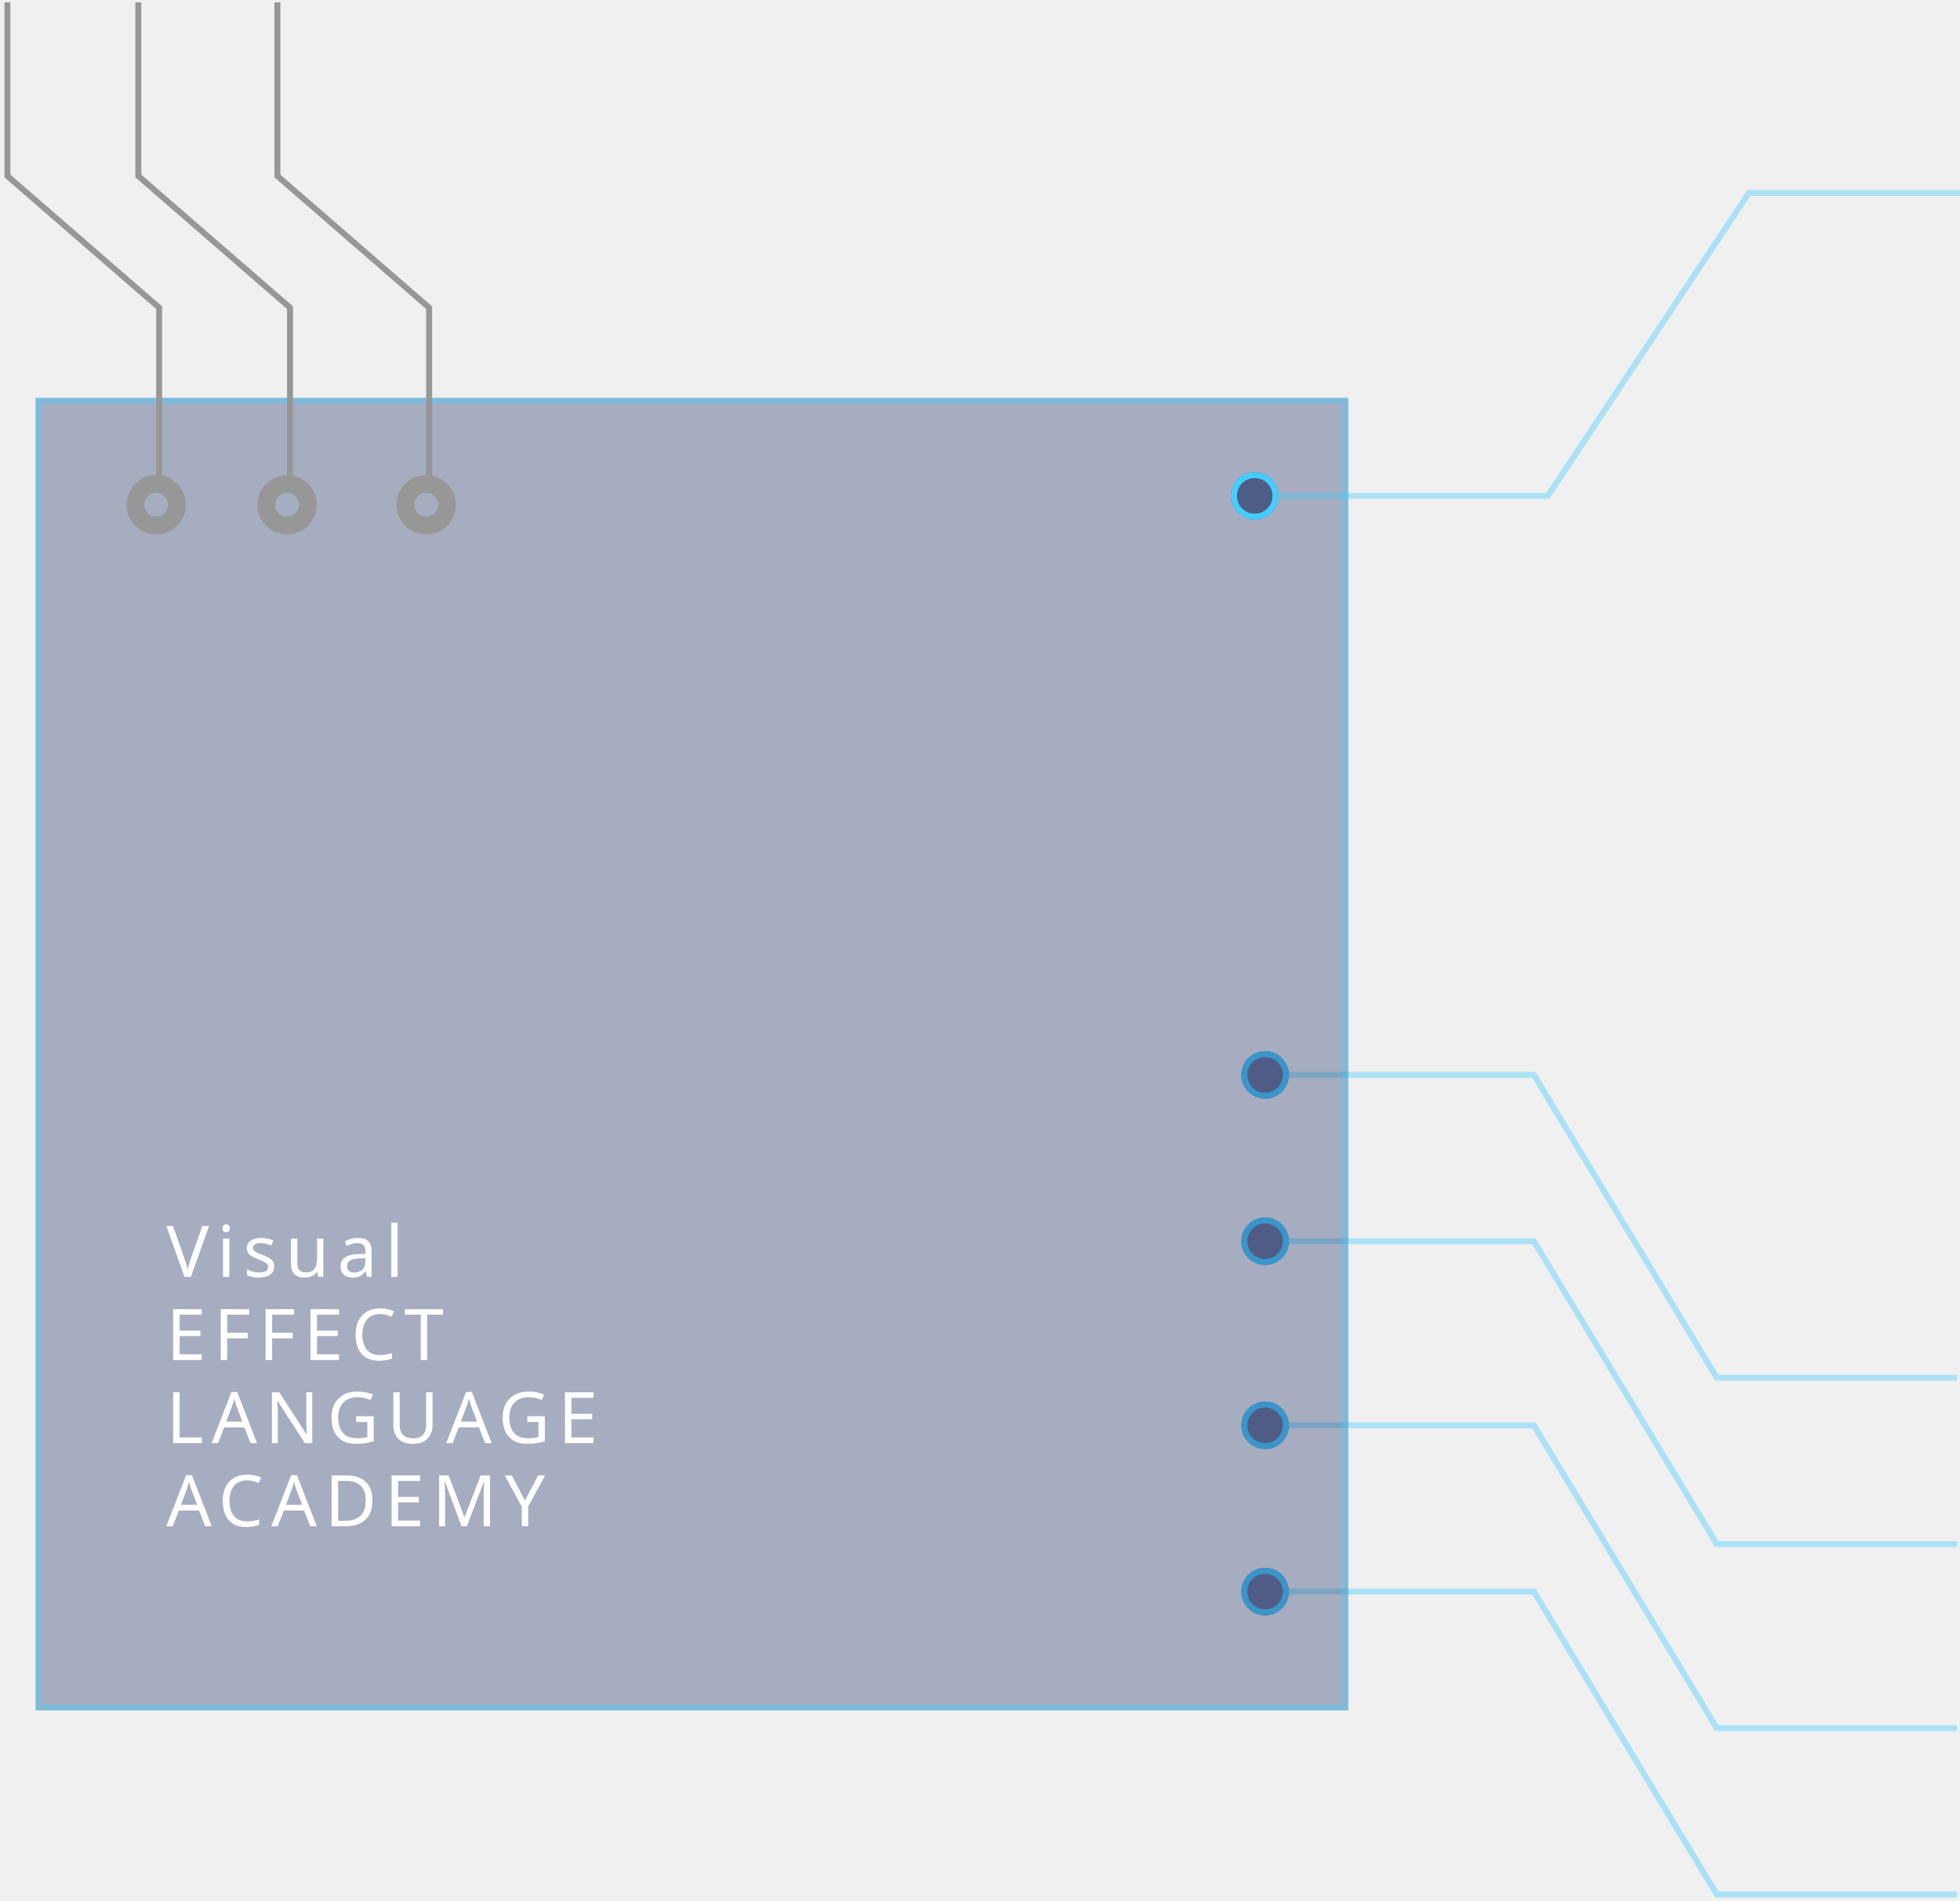
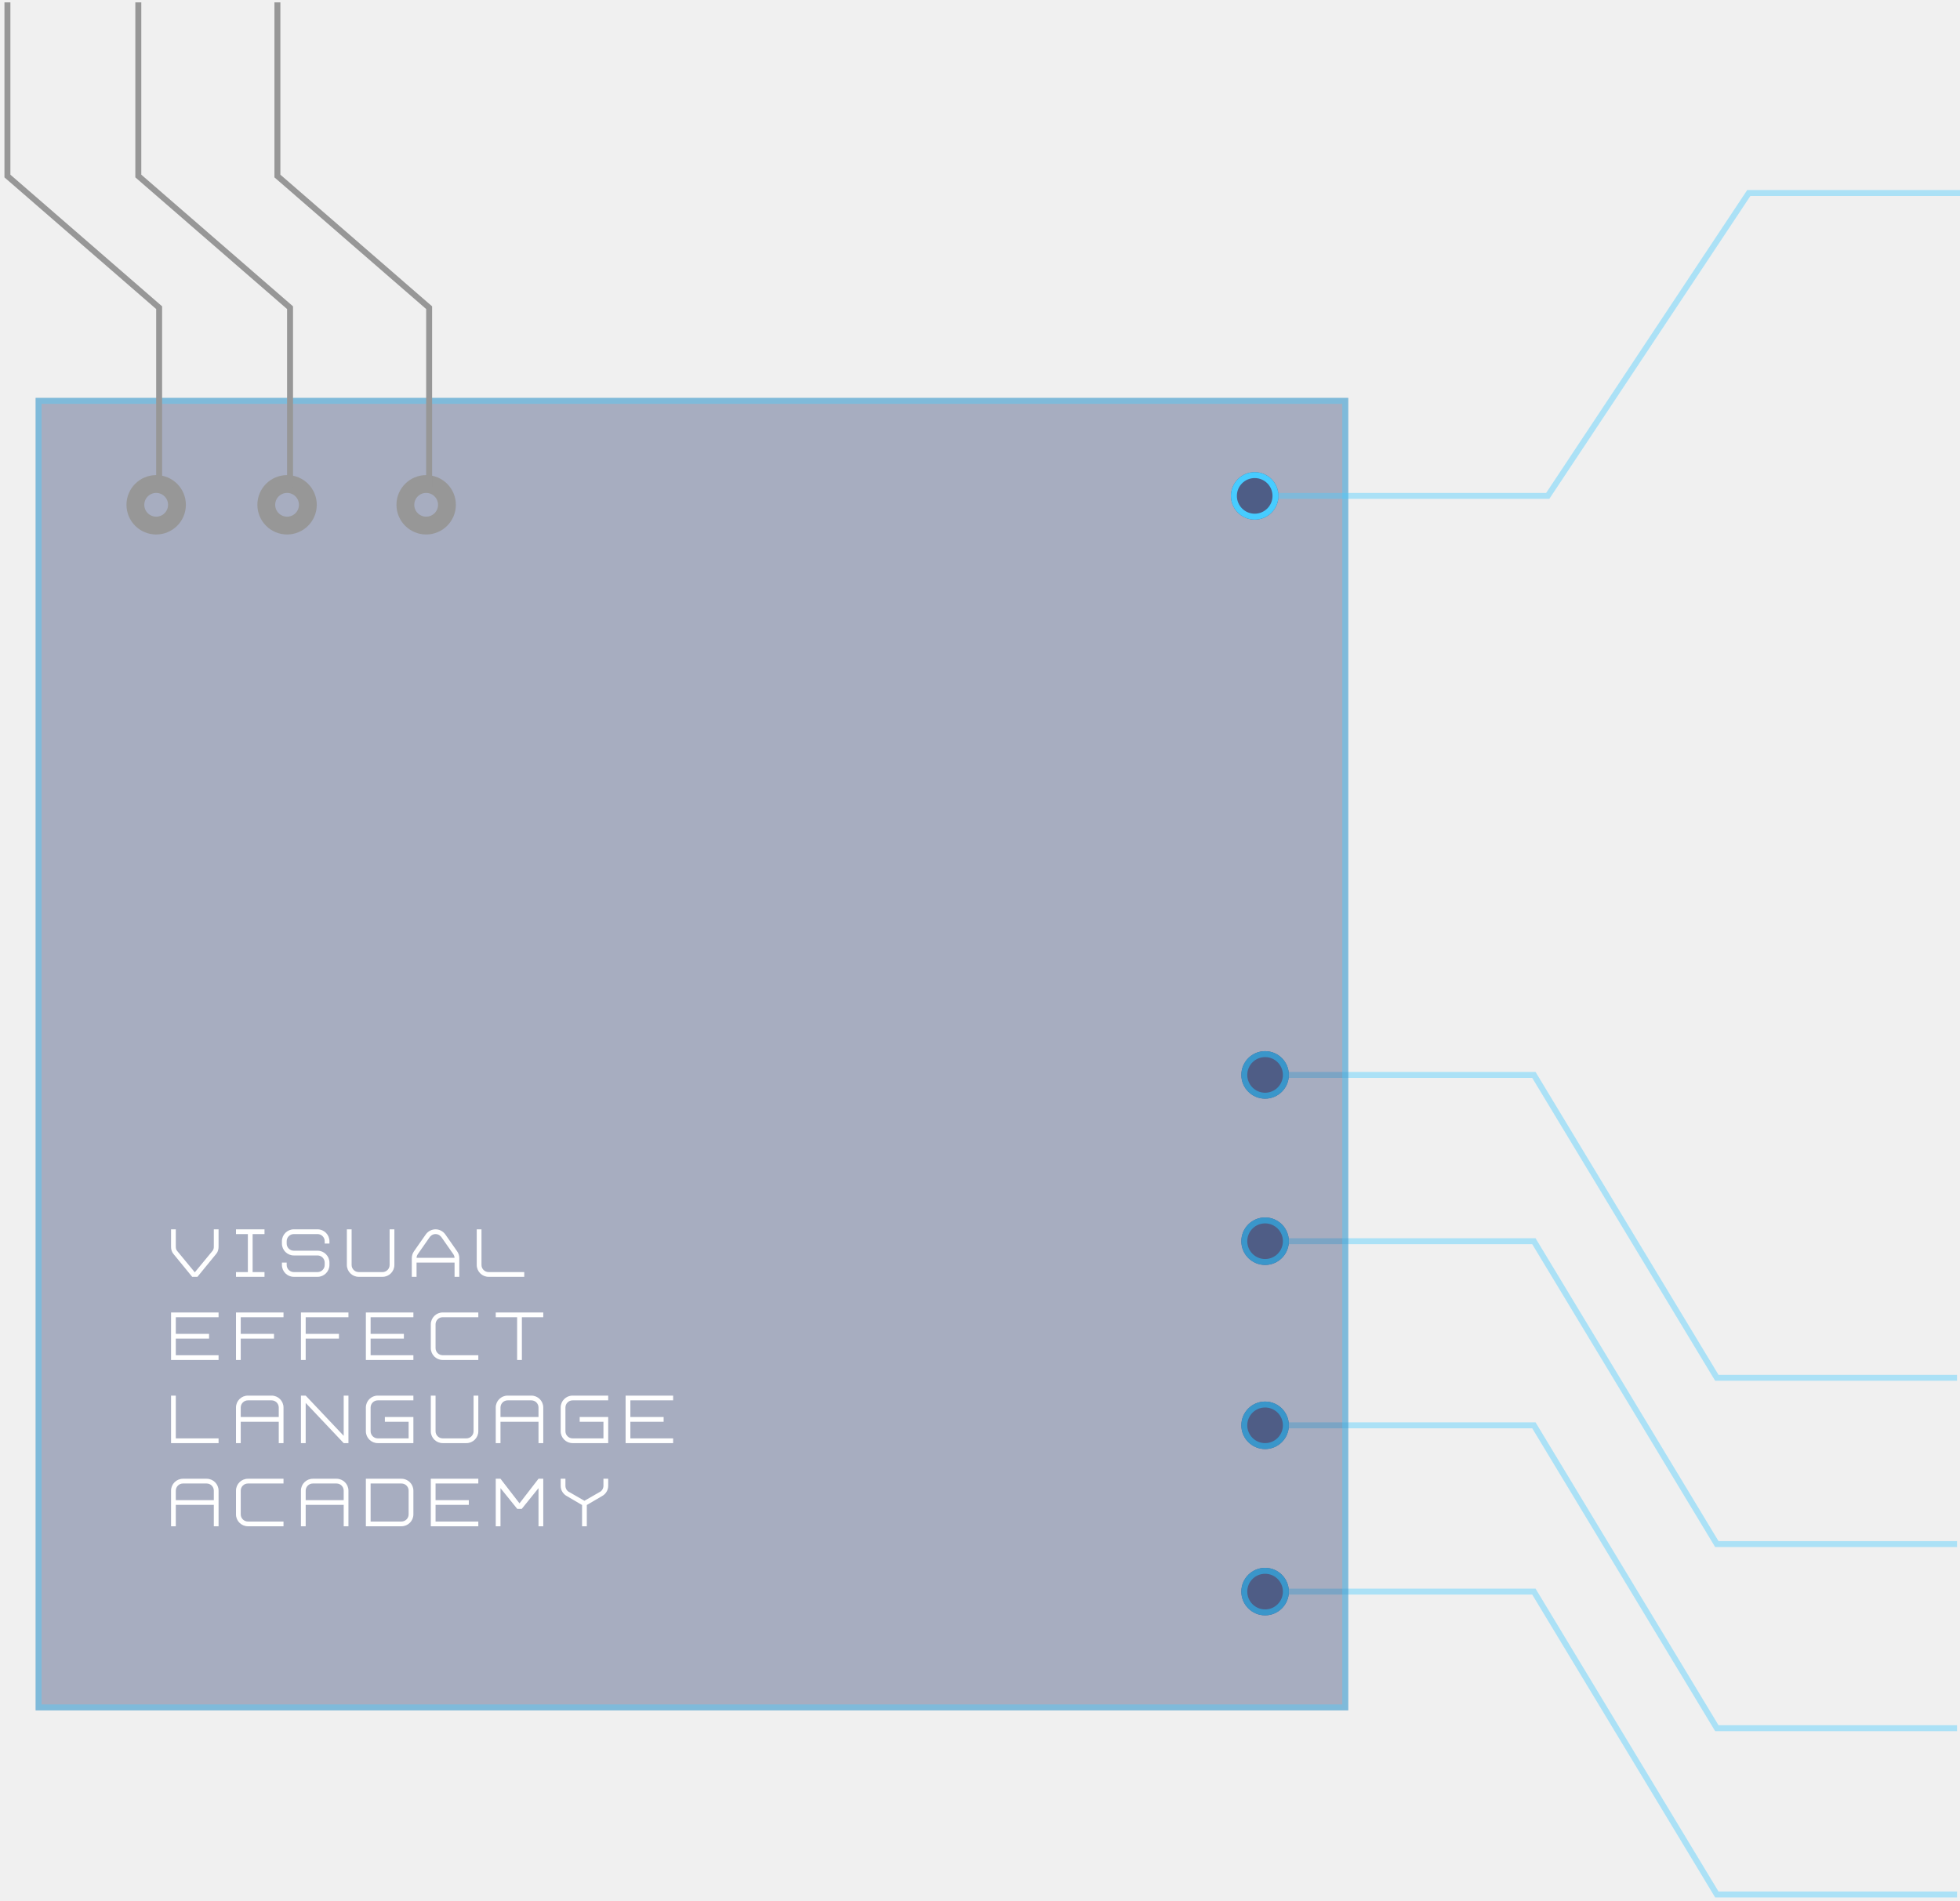
<svg xmlns="http://www.w3.org/2000/svg" xmlns:xlink="http://www.w3.org/1999/xlink" width="330px" height="320px" viewBox="0 0 330 320" version="1.1">
  <defs>
    <circle id="path-1" cx="4" cy="51" r="4" />
    <circle id="path-2" cx="4" cy="51" r="4" />
    <circle id="path-3" cx="4" cy="51" r="4" />
    <circle id="path-4" cx="4" cy="51" r="4" />
    <rect id="path-5" x="5" y="67" width="221" height="221" />
    <circle id="path-6" cx="4" cy="51" r="4" />
  </defs>
  <g id="Page-1" stroke="none" stroke-width="1" fill="none" fill-rule="evenodd">
-     <g id="Mobile" transform="translate(-84, -425)">
+     <g id="Mobile---SVG-OUTPUT" transform="translate(-84, -425)">
      <g id="Group-4" transform="translate(85, 425)">
        <g id="Group-4-Copy-7" transform="translate(268, 204.5) scale(1, -1) translate(-268, -204.5) translate(208, 177)">
          <g id="Oval-3-Copy">
            <use fill-opacity="0.662" fill="#223569" fill-rule="evenodd" xlink:href="#path-1" />
            <circle stroke="#47CCFF" stroke-width="1" cx="4" cy="51" r="3.5" />
          </g>
          <polyline id="Line-3" stroke-opacity="0.41" stroke="#47CCFF" stroke-linecap="square" points="8 51 49.256 51 80.059 1.34837877e-13 120 1.54317934e-13" />
        </g>
        <g id="Group-4-Copy-8" transform="translate(268, 232.5) scale(1, -1) translate(-268, -232.5) translate(208, 205)">
          <g id="Oval-3-Copy">
            <use fill-opacity="0.662" fill="#223569" fill-rule="evenodd" xlink:href="#path-2" />
            <circle stroke="#47CCFF" stroke-width="1" cx="4" cy="51" r="3.5" />
          </g>
          <polyline id="Line-3" stroke-opacity="0.41" stroke="#47CCFF" stroke-linecap="square" points="8 51 49.256 51 80.059 1.34837877e-13 120 1.54317934e-13" />
        </g>
        <g id="Group-4-Copy-10" transform="translate(268, 263.5) scale(1, -1) translate(-268, -263.5) translate(208, 236)">
          <g id="Oval-3-Copy">
            <use fill-opacity="0.662" fill="#223569" fill-rule="evenodd" xlink:href="#path-3" />
            <circle stroke="#47CCFF" stroke-width="1" cx="4" cy="51" r="3.5" />
          </g>
          <polyline id="Line-3" stroke-opacity="0.41" stroke="#47CCFF" stroke-linecap="square" points="8 51 49.256 51 80.059 1.34837877e-13 120 1.54317934e-13" />
        </g>
        <g id="Group-4-Copy-9" transform="translate(268, 291.5) scale(1, -1) translate(-268, -291.5) translate(208, 264)">
          <g id="Oval-3-Copy">
            <use fill-opacity="0.662" fill="#223569" fill-rule="evenodd" xlink:href="#path-4" />
            <circle stroke="#47CCFF" stroke-width="1" cx="4" cy="51" r="3.5" />
          </g>
          <polyline id="Line-3" stroke-opacity="0.41" stroke="#47CCFF" stroke-linecap="square" points="8 51 49.256 51 80.059 1.34837877e-13 120 1.54317934e-13" />
        </g>
        <g id="Rectangle-12">
          <use fill-opacity="0.352" fill="#223569" fill-rule="evenodd" xlink:href="#path-5" />
          <rect stroke-opacity="0.412" stroke="#47CCFF" stroke-width="1" x="5.5" y="67.5" width="220" height="220" />
        </g>
        <g id="Group-4-Copy-5" transform="translate(206.25, 32.5)">
          <g id="Oval-3-Copy">
            <use fill-opacity="0.662" fill="#223569" fill-rule="evenodd" xlink:href="#path-6" />
            <circle stroke="#47CCFF" stroke-width="1" cx="4" cy="51" r="3.5" />
          </g>
          <polyline id="Line-3" stroke-opacity="0.41" stroke="#47CCFF" stroke-linecap="square" points="8 51 53.339 51 87.191 1.34837877e-13 131.085 1.54317934e-13" />
        </g>
        <g id="Group-7-Copy" transform="translate(37.75, 44.5) rotate(-90) translate(-37.75, -44.5) translate(-6.25, 7)" stroke="#979797">
          <g id="Group-4-Copy" transform="translate(0, 45.45669)">
            <circle id="Oval" stroke-width="3" cx="3.5" cy="25.045" r="3.5" />
            <polyline id="Line-3" stroke-linecap="square" points="7 25.545 36.69 25.545 58.859 6.75372403e-14 87.603 7.729436e-14" />
          </g>
          <g id="Group-4-Copy-2" transform="translate(0, 22.03879)">
            <circle id="Oval" stroke-width="3" cx="3.5" cy="25.045" r="3.5" />
            <polyline id="Line-3" stroke-linecap="square" points="7 25.545 36.69 25.545 58.859 6.75372403e-14 87.603 7.729436e-14" />
          </g>
          <g id="Group-4-Copy-3">
            <circle id="Oval" stroke-width="3" cx="3.5" cy="25.045" r="3.5" />
            <polyline id="Line-3" stroke-linecap="square" points="7 25.545 36.69 25.545 58.859 6.75372403e-14 87.603 7.729436e-14" />
          </g>
        </g>
-         <text id="Visual-EFFECT-LANGUA" font-family="Trivial-Light, Trivial" font-size="12" font-weight="300" letter-spacing="1.333" fill="#FFFFFF">
-           <tspan x="27" y="215">Visual</tspan>
-           <tspan x="27" y="229">EFFECT</tspan>
-           <tspan x="27" y="243">LANGUAGE</tspan>
-           <tspan x="27" y="257">ACADEMY</tspan>
-         </text>
+         <path d="M27.8,207 L28.6,207 L28.6,209.94 C28.6,210.2 28.66,210.45 28.82,210.63 L31.8,214.24 L34.78,210.63 C34.94,210.44 35,210.19 35,209.94 L35,207 L35.8,207 L35.8,209.94 C35.8,210.35 35.69,210.78 35.44,211.09 L32.24,215 L31.36,215 L28.16,211.09 C27.91,210.78 27.8,210.35 27.8,209.94 L27.8,207 Z M38.733,215 L38.733,214.2 L40.733,214.2 L40.733,207.8 L38.733,207.8 L38.733,207 L43.533,207 L43.533,207.8 L41.533,207.8 L41.533,214.2 L43.533,214.2 L43.533,215 L38.733,215 Z M48.467,211.4 C47.367,211.4 46.467,210.5 46.467,209.4 L46.467,209 C46.467,207.9 47.367,207 48.467,207 L52.467,207 C53.567,207 54.467,207.9 54.467,209 L54.467,209.4 L53.667,209.4 L53.667,209 C53.667,208.34 53.127,207.8 52.467,207.8 L48.467,207.8 C47.807,207.8 47.267,208.34 47.267,209 L47.267,209.4 C47.267,210.06 47.807,210.6 48.467,210.6 L52.467,210.6 C53.567,210.6 54.467,211.5 54.467,212.6 L54.467,213 C54.467,214.1 53.567,215 52.467,215 L48.467,215 C47.367,215 46.467,214.1 46.467,213 L46.467,212.6 L47.267,212.6 L47.267,213 C47.267,213.66 47.807,214.2 48.467,214.2 L52.467,214.2 C53.127,214.2 53.667,213.66 53.667,213 L53.667,212.6 C53.667,211.94 53.127,211.4 52.467,211.4 L48.467,211.4 Z M58.2,207 L58.2,213 C58.2,213.66 58.74,214.2 59.4,214.2 L63.4,214.2 C64.06,214.2 64.6,213.66 64.6,213 L64.6,207 L65.4,207 L65.4,213 C65.4,214.1 64.5,215 63.4,215 L59.4,215 C58.3,215 57.4,214.1 57.4,213 L57.4,207 L58.2,207 Z M68.333,215 L68.333,211.86 C68.333,211.45 68.463,211.04 68.693,210.71 L70.693,207.85 C71.083,207.3 71.713,207 72.333,207 C72.953,207 73.583,207.3 73.973,207.85 L75.973,210.71 C76.203,211.03 76.333,211.44 76.333,211.86 L76.333,215 L75.533,215 L75.533,212.6 L69.133,212.6 L69.133,215 L68.333,215 Z M72.333,207.8 C71.783,207.8 71.463,208.15 71.323,208.35 L69.353,211.17 C69.203,211.38 69.143,211.61 69.133,211.8 L75.533,211.8 C75.523,211.61 75.463,211.38 75.313,211.17 L73.343,208.35 C73.203,208.16 72.883,207.8 72.333,207.8 Z M79.267,207 L80.067,207 L80.067,213 C80.067,213.66 80.607,214.2 81.267,214.2 L87.267,214.2 L87.267,215 L81.267,215 C80.167,215 79.267,214.1 79.267,213 L79.267,207 Z M27.8,229 L27.8,221 L35.8,221 L35.8,221.8 L28.6,221.8 L28.6,224.6 L34.2,224.6 L34.2,225.4 L28.6,225.4 L28.6,228.2 L35.8,228.2 L35.8,229 L27.8,229 Z M38.733,229 L38.733,221 L46.733,221 L46.733,221.8 L39.533,221.8 L39.533,224.6 L45.133,224.6 L45.133,225.4 L39.533,225.4 L39.533,229 L38.733,229 Z M49.667,229 L49.667,221 L57.667,221 L57.667,221.8 L50.467,221.8 L50.467,224.6 L56.067,224.6 L56.067,225.4 L50.467,225.4 L50.467,229 L49.667,229 Z M60.6,229 L60.6,221 L68.6,221 L68.6,221.8 L61.4,221.8 L61.4,224.6 L67,224.6 L67,225.4 L61.4,225.4 L61.4,228.2 L68.6,228.2 L68.6,229 L60.6,229 Z M79.533,221 L79.533,221.8 L73.533,221.8 C72.873,221.8 72.333,222.34 72.333,223 L72.333,227 C72.333,227.66 72.873,228.2 73.533,228.2 L79.533,228.2 L79.533,229 L73.533,229 C72.433,229 71.533,228.1 71.533,227 L71.533,223 C71.533,221.9 72.433,221 73.533,221 L79.533,221 Z M82.467,221 L90.467,221 L90.467,221.8 L86.867,221.8 L86.867,229 L86.067,229 L86.067,221.8 L82.467,221.8 L82.467,221 Z M27.8,243 L27.8,235 L28.6,235 L28.6,242.2 L35.8,242.2 L35.8,243 L27.8,243 Z M38.733,243 L38.733,237 C38.733,235.9 39.633,235 40.733,235 L44.733,235 C45.833,235 46.733,235.9 46.733,237 L46.733,243 L45.933,243 L45.933,239.4 L39.533,239.4 L39.533,243 L38.733,243 Z M39.533,238.6 L45.933,238.6 L45.933,237 C45.933,236.34 45.393,235.8 44.733,235.8 L40.733,235.8 C40.073,235.8 39.533,236.34 39.533,237 L39.533,238.6 Z M49.667,243 L49.667,235 L50.467,235 L56.867,241.77 L56.867,235 L57.667,235 L57.667,243 L56.867,243 L50.467,236.23 L50.467,243 L49.667,243 Z M68.6,235 L68.6,235.8 L62.6,235.8 C61.94,235.8 61.4,236.34 61.4,237 L61.4,241 C61.4,241.66 61.94,242.2 62.6,242.2 L67.8,242.2 L67.8,239.4 L63.8,239.4 L63.8,238.6 L68.6,238.6 L68.6,243 L62.6,243 C61.5,243 60.6,242.1 60.6,241 L60.6,237 C60.6,235.9 61.5,235 62.6,235 L68.6,235 Z M71.533,235 L72.333,235 L72.333,241 C72.333,241.66 72.873,242.2 73.533,242.2 L77.533,242.2 C78.193,242.2 78.733,241.66 78.733,241 L78.733,235 L79.533,235 L79.533,241 C79.533,242.1 78.633,243 77.533,243 L73.533,243 C72.433,243 71.533,242.1 71.533,241 L71.533,235 Z M82.467,243 L82.467,237 C82.467,235.9 83.367,235 84.467,235 L88.467,235 C89.567,235 90.467,235.9 90.467,237 L90.467,243 L89.667,243 L89.667,239.4 L83.267,239.4 L83.267,243 L82.467,243 Z M83.267,238.6 L89.667,238.6 L89.667,237 C89.667,236.34 89.127,235.8 88.467,235.8 L84.467,235.8 C83.807,235.8 83.267,236.34 83.267,237 L83.267,238.6 Z M101.4,235 L101.4,235.8 L95.4,235.8 C94.74,235.8 94.2,236.34 94.2,237 L94.2,241 C94.2,241.66 94.74,242.2 95.4,242.2 L100.6,242.2 L100.6,239.4 L96.6,239.4 L96.6,238.6 L101.4,238.6 L101.4,243 L95.4,243 C94.3,243 93.4,242.1 93.4,241 L93.4,237 C93.4,235.9 94.3,235 95.4,235 L101.4,235 Z M104.333,243 L104.333,235 L112.333,235 L112.333,235.8 L105.133,235.8 L105.133,238.6 L110.733,238.6 L110.733,239.4 L105.133,239.4 L105.133,242.2 L112.333,242.2 L112.333,243 L104.333,243 Z M27.8,257 L27.8,251 C27.8,249.9 28.7,249 29.8,249 L33.8,249 C34.9,249 35.8,249.9 35.8,251 L35.8,257 L35,257 L35,253.4 L28.6,253.4 L28.6,257 L27.8,257 Z M28.6,252.6 L35,252.6 L35,251 C35,250.34 34.46,249.8 33.8,249.8 L29.8,249.8 C29.14,249.8 28.6,250.34 28.6,251 L28.6,252.6 Z M46.733,249 L46.733,249.8 L40.733,249.8 C40.073,249.8 39.533,250.34 39.533,251 L39.533,255 C39.533,255.66 40.073,256.2 40.733,256.2 L46.733,256.2 L46.733,257 L40.733,257 C39.633,257 38.733,256.1 38.733,255 L38.733,251 C38.733,249.9 39.633,249 40.733,249 L46.733,249 Z M49.667,257 L49.667,251 C49.667,249.9 50.567,249 51.667,249 L55.667,249 C56.767,249 57.667,249.9 57.667,251 L57.667,257 L56.867,257 L56.867,253.4 L50.467,253.4 L50.467,257 L49.667,257 Z M50.467,252.6 L56.867,252.6 L56.867,251 C56.867,250.34 56.327,249.8 55.667,249.8 L51.667,249.8 C51.007,249.8 50.467,250.34 50.467,251 L50.467,252.6 Z M60.6,257 L60.6,249 L66.6,249 C67.7,249 68.6,249.9 68.6,251 L68.6,255 C68.6,256.1 67.7,257 66.6,257 L60.6,257 Z M61.4,256.2 L66.6,256.2 C67.26,256.2 67.8,255.66 67.8,255 L67.8,251 C67.8,250.34 67.26,249.8 66.6,249.8 L61.4,249.8 L61.4,256.2 Z M71.533,257 L71.533,249 L79.533,249 L79.533,249.8 L72.333,249.8 L72.333,252.6 L77.933,252.6 L77.933,253.4 L72.333,253.4 L72.333,256.2 L79.533,256.2 L79.533,257 L71.533,257 Z M82.467,257 L82.467,249 L83.267,249 L86.467,253.14 L89.667,249 L90.467,249 L90.467,257 L89.667,257 L89.667,250.58 L86.847,254.07 L86.087,254.07 L83.267,250.58 L83.267,257 L82.467,257 Z M93.4,249 L94.2,249 L94.2,250.2 C94.2,250.68 94.5,251.11 94.93,251.29 L97.4,252.71 L99.87,251.29 C100.3,251.11 100.6,250.68 100.6,250.2 L100.6,249 L101.4,249 L101.4,250.2 C101.4,251.03 100.89,251.63 100.38,251.91 L97.8,253.42 L97.8,257 L97,257 L97,253.42 L94.42,251.91 C93.91,251.63 93.4,251.03 93.4,250.2 L93.4,249 Z" id="Visual-EFFECT-LANGUA" fill="#FFFFFF" />
      </g>
    </g>
  </g>
</svg>
